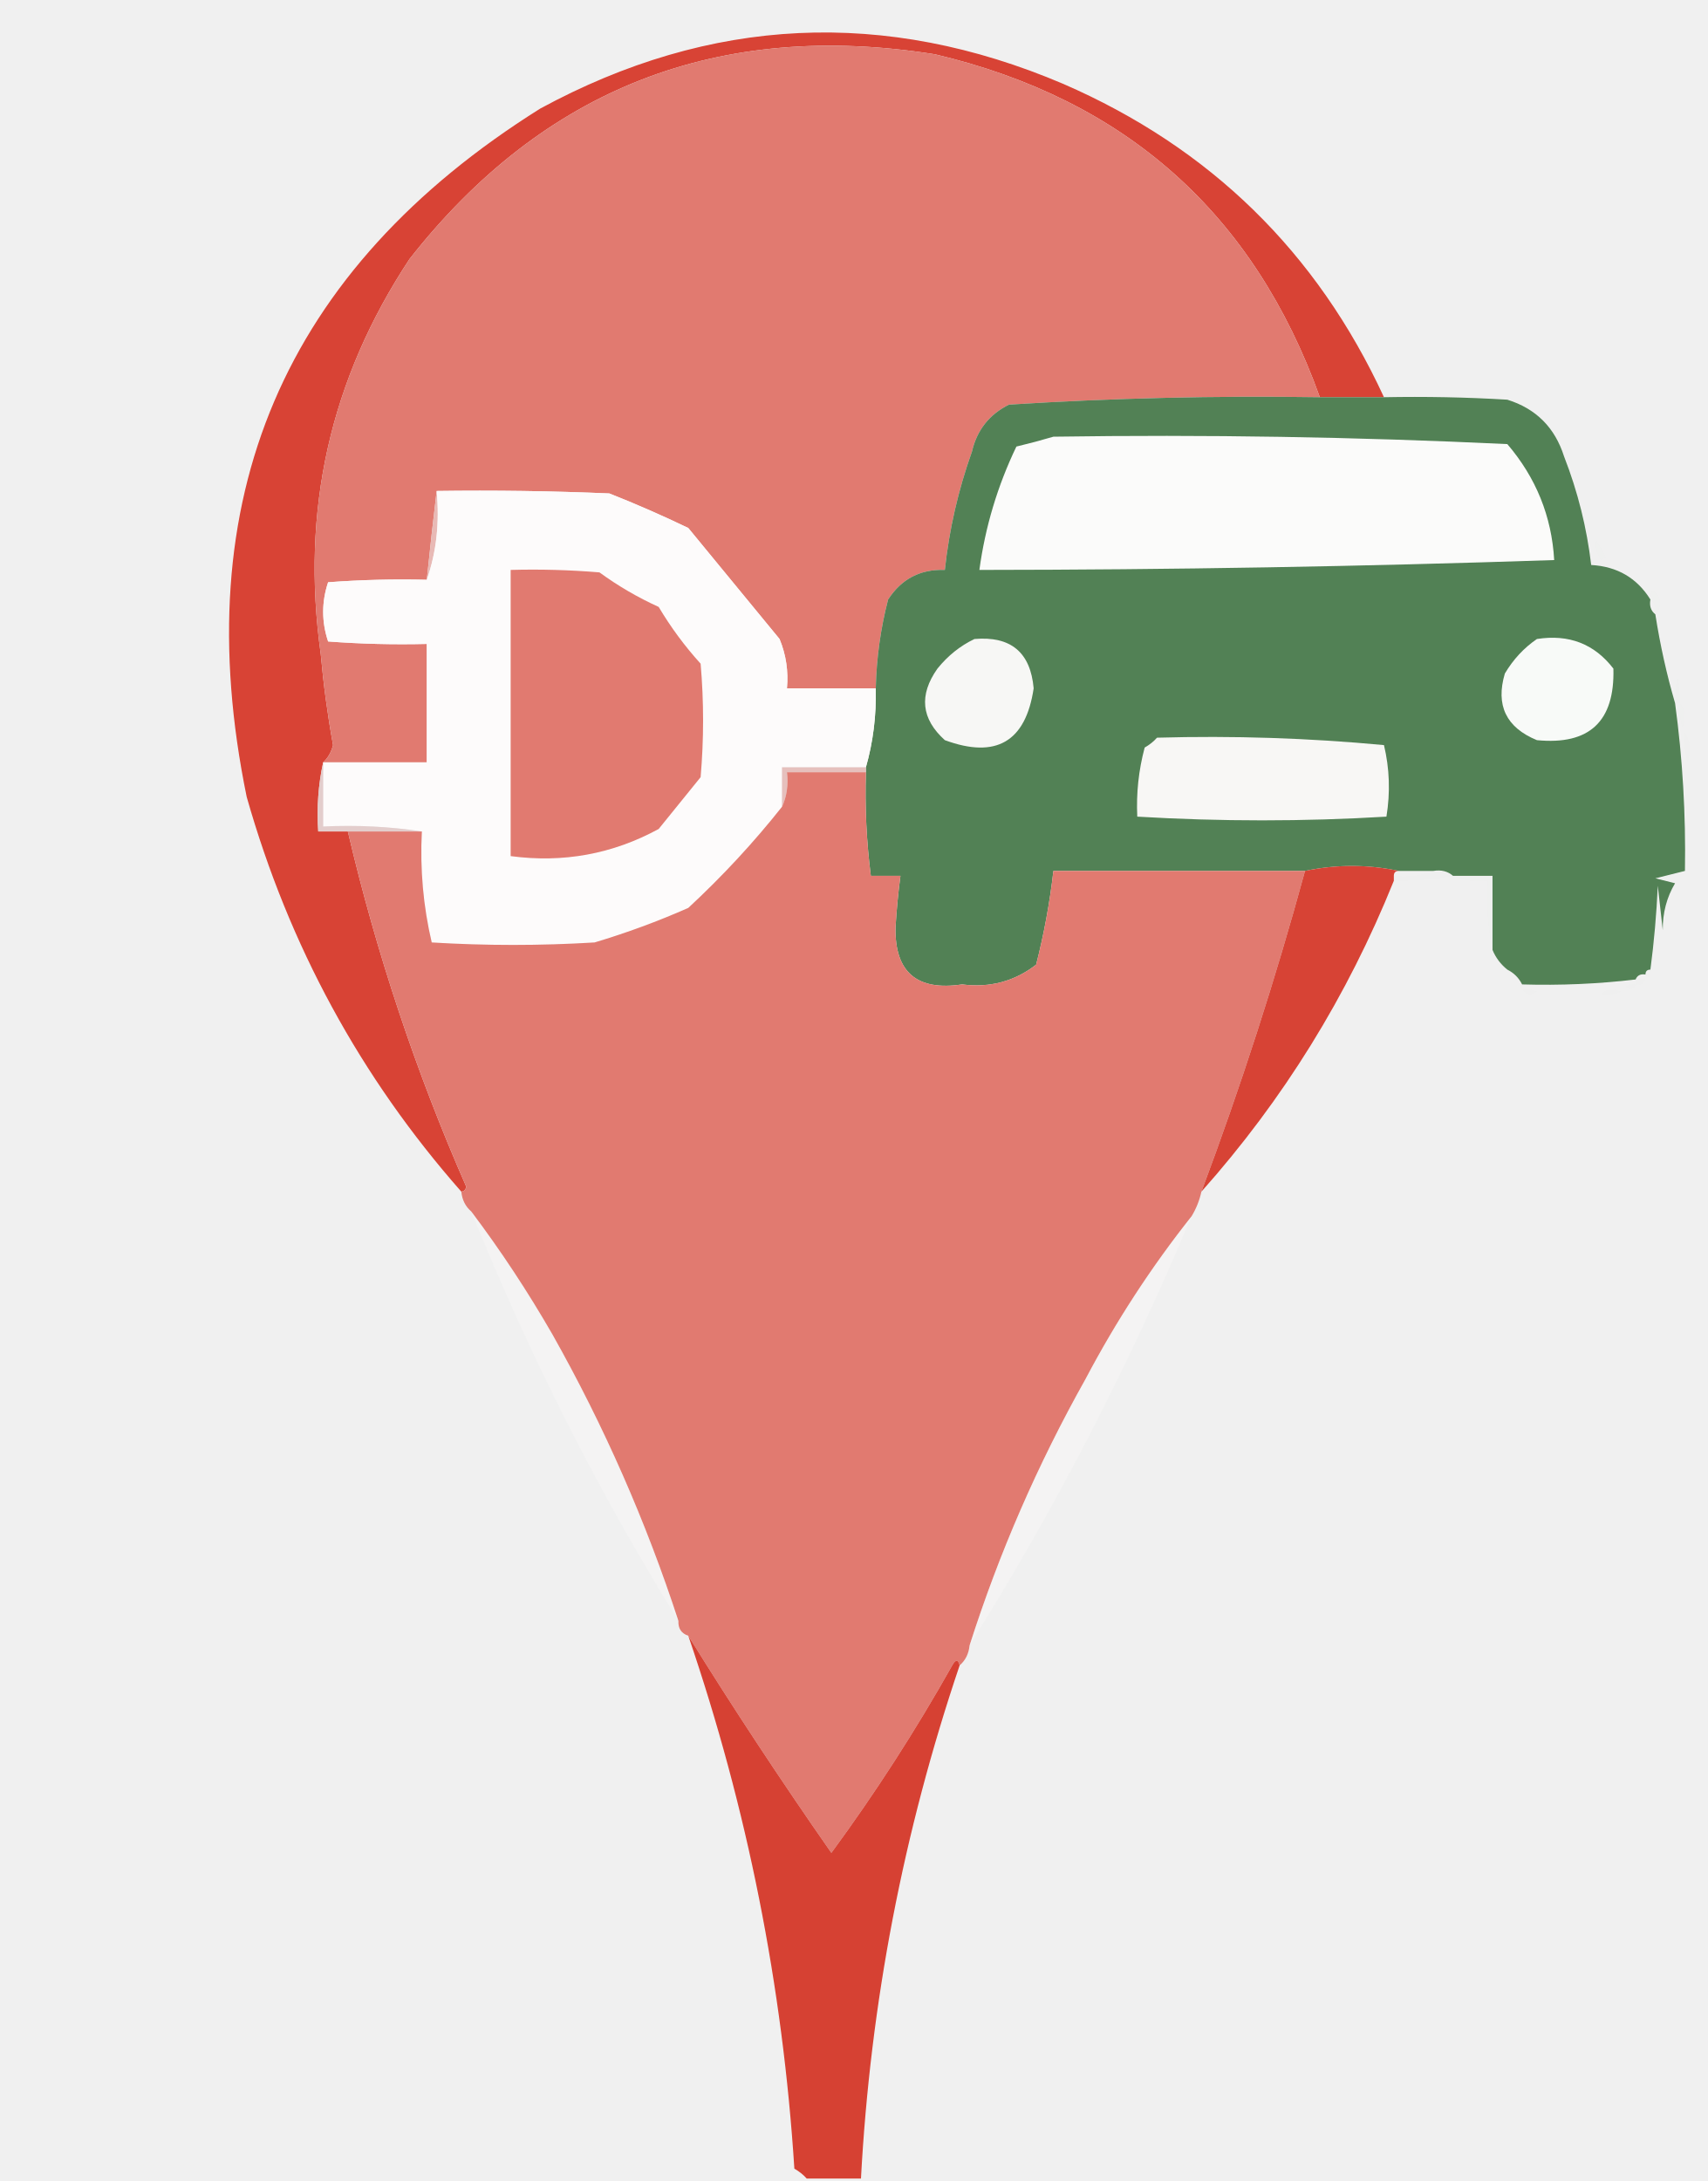
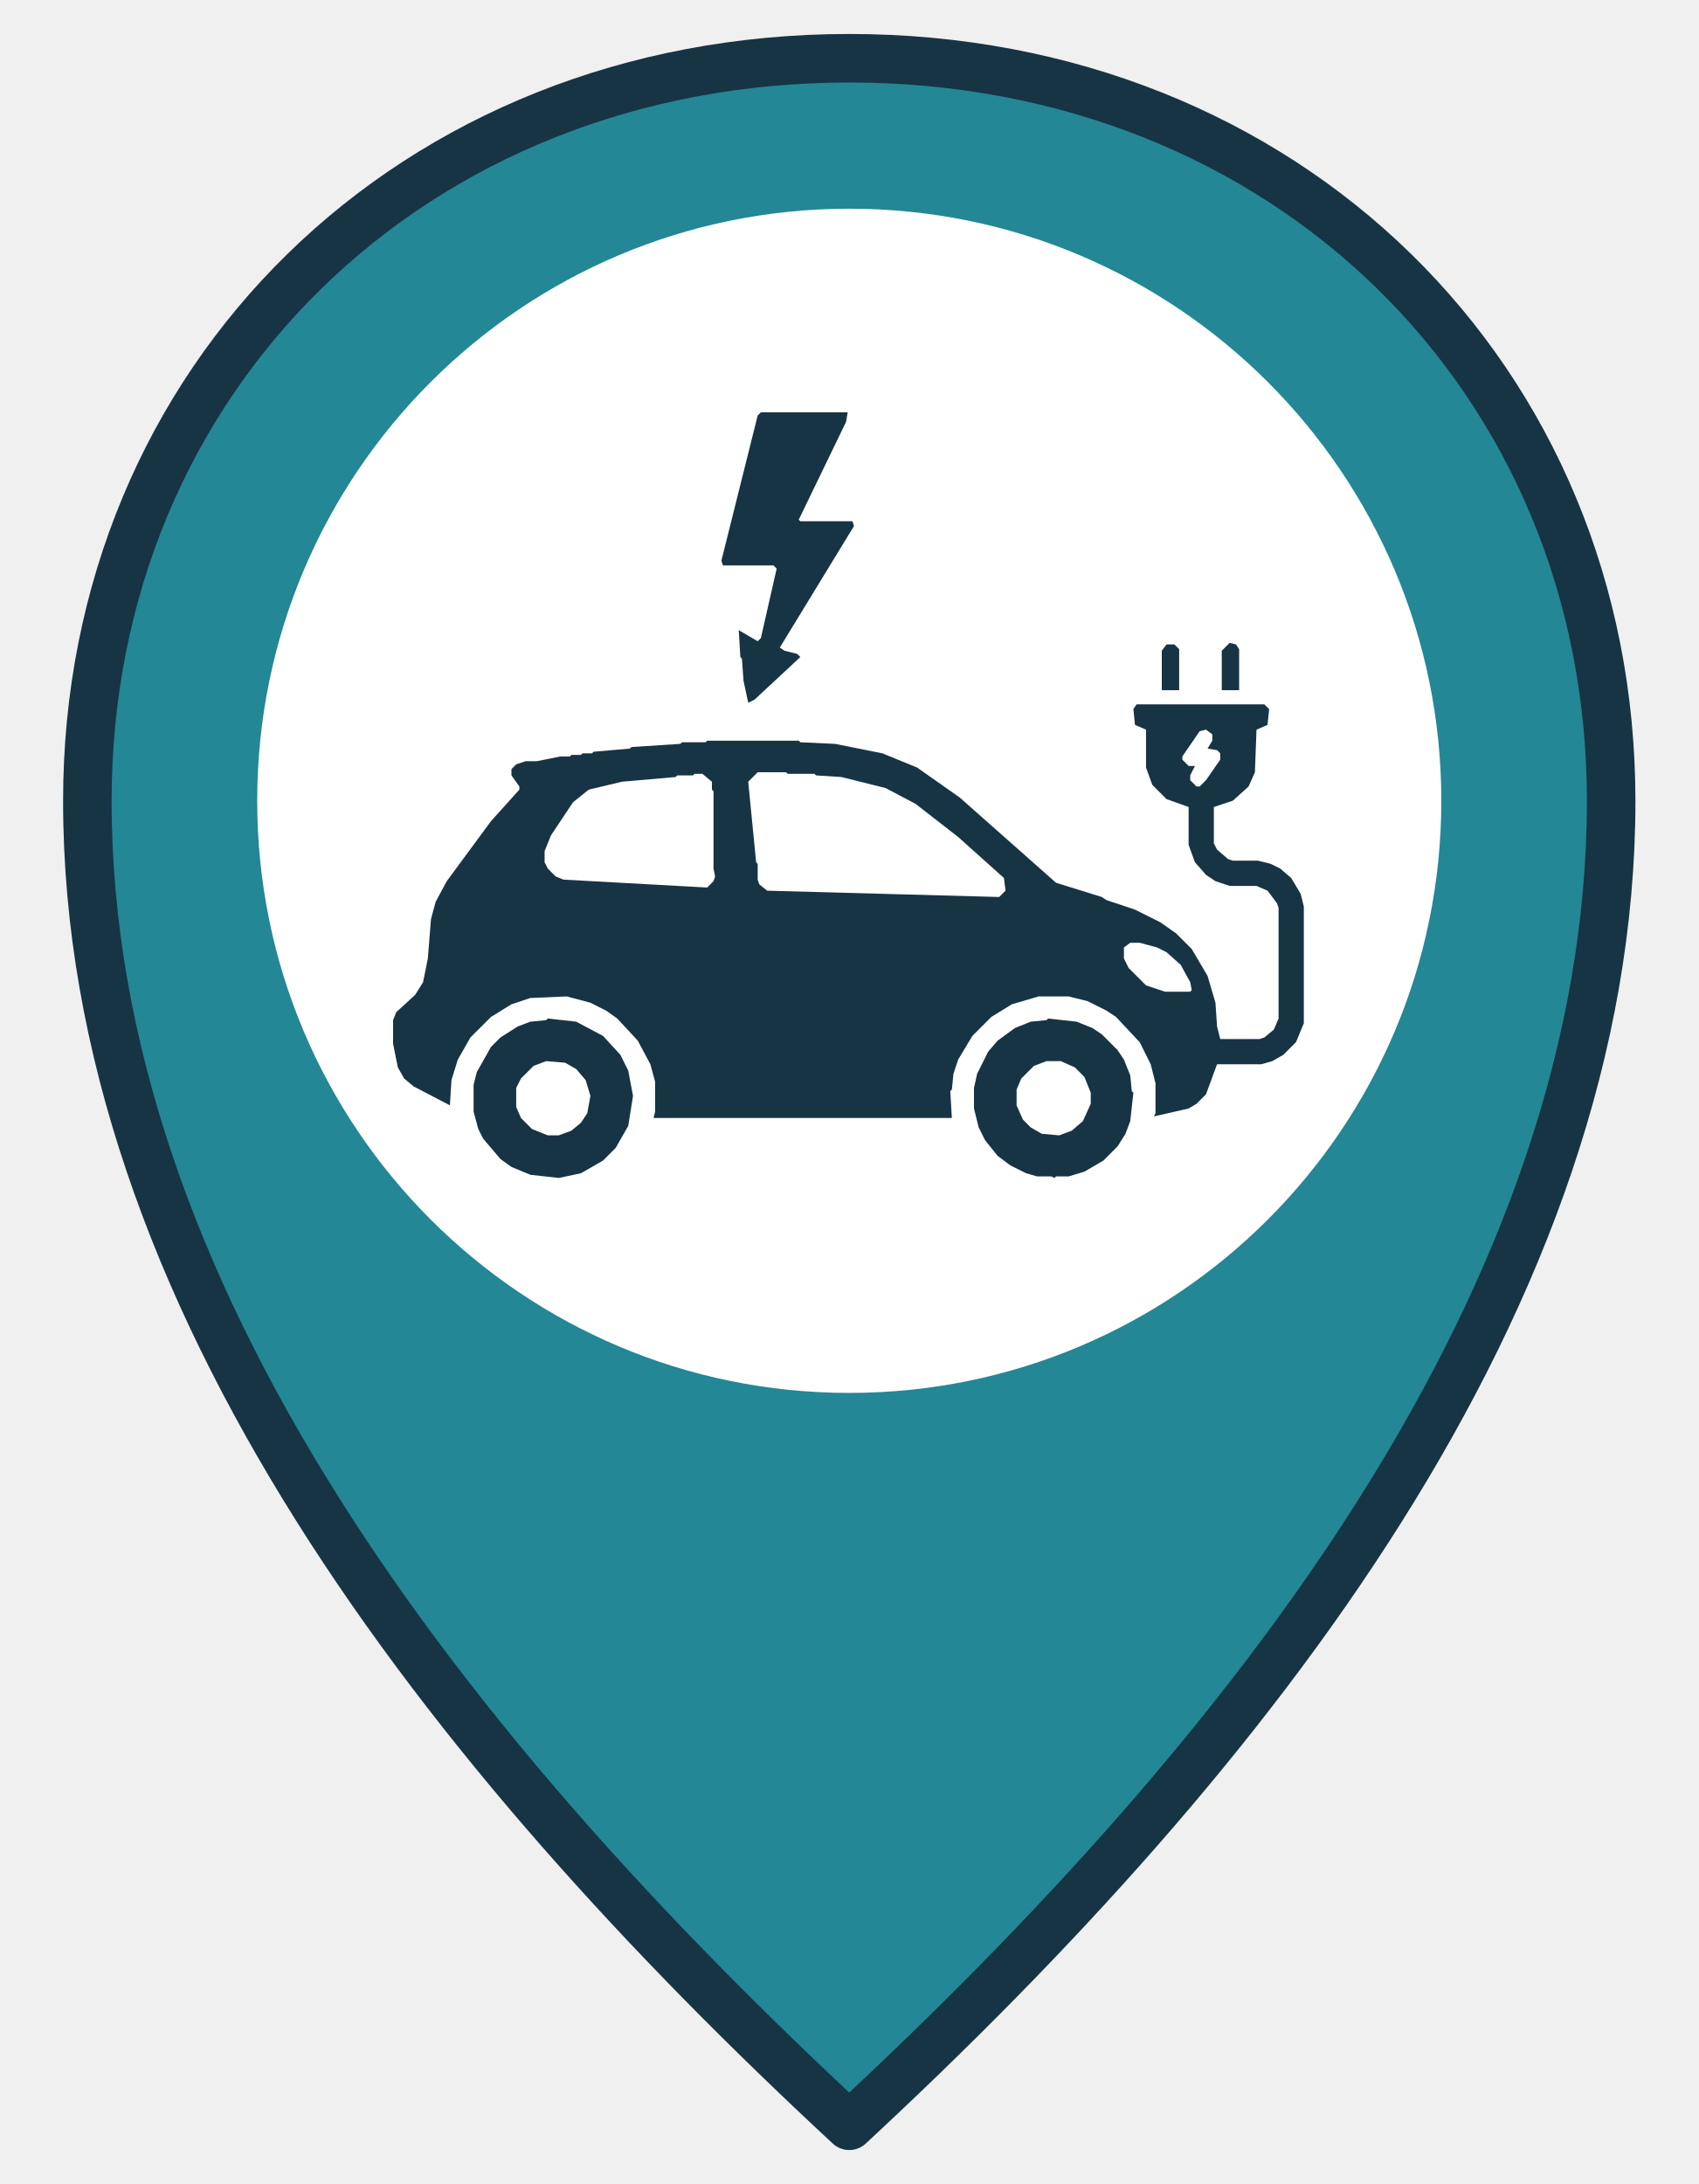
- <svg xmlns="http://www.w3.org/2000/svg" version="1.1" width="346px" height="442px" style="shape-rendering:geometricPrecision; text-rendering:geometricPrecision; image-rendering:optimizeQuality; fill-rule:evenodd; clip-rule:evenodd">
-   <g>
-     <path style="opacity:0.982" fill="#d74032" d="M 280.5,80.5 C 276.167,80.5 271.833,80.5 267.5,80.5C 254.152,43.298 228.152,20.131 189.5,11C 145.666,4.046 110.166,17.879 83,52.5C 66.924,76.812 60.924,103.478 65,132.5C 65.553,138.705 66.386,144.872 67.5,151C 67.138,152.434 66.472,153.601 65.5,154.5C 64.514,158.97 64.18,163.637 64.5,168.5C 66.5,168.5 68.5,168.5 70.5,168.5C 76.295,193.218 84.295,217.218 94.5,240.5C 94.376,241.107 94.043,241.44 93.5,241.5C 73.064,218.311 58.564,191.644 50,161.5C 37.599,101.146 57.432,54.646 109.5,22C 144.015,3.273 179.348,1.606 215.5,17C 245.267,29.934 266.933,51.101 280.5,80.5 Z" />
-   </g>
-   <g>
-     <path style="opacity:1" fill="#e17a70" d="M 267.5,80.5 C 246.477,80.174 225.477,80.674 204.5,82C 200.51,83.99 198.01,87.157 197,91.5C 194.216,99.3 192.383,107.3 191.5,115.5C 186.538,115.322 182.705,117.322 180,121.5C 178.476,127.375 177.643,133.375 177.5,139.5C 171.5,139.5 165.5,139.5 159.5,139.5C 159.816,136.022 159.316,132.688 158,129.5C 151.833,122 145.667,114.5 139.5,107C 134.249,104.472 128.916,102.139 123.5,100C 111.838,99.5 100.171,99.334 88.5,99.5C 87.795,105.399 87.128,111.399 86.5,117.5C 79.825,117.334 73.158,117.5 66.5,118C 65.167,122 65.167,126 66.5,130C 73.158,130.5 79.825,130.666 86.5,130.5C 86.5,138.5 86.5,146.5 86.5,154.5C 79.5,154.5 72.5,154.5 65.5,154.5C 66.472,153.601 67.138,152.434 67.5,151C 66.386,144.872 65.553,138.705 65,132.5C 60.924,103.478 66.924,76.812 83,52.5C 110.166,17.879 145.666,4.046 189.5,11C 228.152,20.131 254.152,43.298 267.5,80.5 Z" />
-   </g>
-   <g>
-     <path style="opacity:0.987" fill="#508053" d="M 267.5,80.5 C 271.833,80.5 276.167,80.5 280.5,80.5C 288.84,80.334 297.173,80.5 305.5,81C 311.307,82.807 315.141,86.641 317,92.5C 319.778,99.61 321.611,106.944 322.5,114.5C 327.784,114.803 331.784,117.137 334.5,121.5C 334.263,122.791 334.596,123.791 335.5,124.5C 336.47,130.698 337.804,136.698 339.5,142.5C 341.03,153.775 341.697,165.108 341.5,176.5C 339.518,176.995 337.518,177.495 335.5,178C 336.833,178.333 338.167,178.667 339.5,179C 337.812,181.825 336.979,184.991 337,188.5C 336.667,185.5 336.333,182.5 336,179.5C 335.742,185.215 335.242,190.882 334.5,196.5C 333.833,196.5 333.5,196.833 333.5,197.5C 332.508,197.328 331.842,197.662 331.5,198.5C 323.876,199.398 316.209,199.731 308.5,199.5C 307.833,198.167 306.833,197.167 305.5,196.5C 305.131,194.559 304.464,192.725 303.5,191C 303.777,186.224 303.777,181.391 303.5,176.5C 298.971,176.034 294.637,176.034 290.5,176.5C 288.167,176.5 285.833,176.5 283.5,176.5C 277.167,175.167 270.833,175.167 264.5,176.5C 247.5,176.5 230.5,176.5 213.5,176.5C 212.762,182.931 211.595,189.265 210,195.5C 205.614,198.888 200.614,200.221 195,199.5C 185.852,200.869 181.352,197.036 181.5,188C 181.707,184.477 182.04,180.977 182.5,177.5C 180.5,177.5 178.5,177.5 176.5,177.5C 175.614,170.543 175.28,163.543 175.5,156.5C 175.5,156.167 175.5,155.833 175.5,155.5C 176.957,150.402 177.624,145.069 177.5,139.5C 177.643,133.375 178.476,127.375 180,121.5C 182.705,117.322 186.538,115.322 191.5,115.5C 192.383,107.3 194.216,99.3 197,91.5C 198.01,87.157 200.51,83.99 204.5,82C 225.477,80.674 246.477,80.174 267.5,80.5 Z M 290.5,176.5 C 294.637,176.034 298.971,176.034 303.5,176.5C 303.777,181.391 303.777,186.224 303.5,191C 304.464,192.725 305.131,194.559 305.5,196.5C 304.143,195.41 303.143,194.076 302.5,192.5C 302.5,187.5 302.5,182.5 302.5,177.5C 299.833,177.5 297.167,177.5 294.5,177.5C 293.432,176.566 292.099,176.232 290.5,176.5 Z" />
-   </g>
-   <g>
-     <path style="opacity:0.008" fill="#4e8052" d="M 309.5,80.5 C 310.833,81.167 310.833,81.167 309.5,80.5 Z" />
-   </g>
-   <g>
-     <path style="opacity:1" fill="#fbfbfa" d="M 213.5,88.5 C 244.208,88.039 274.875,88.539 305.5,90C 311.328,96.815 314.495,104.648 315,113.5C 276.242,114.804 237.409,115.47 198.5,115.5C 199.681,106.789 202.181,98.456 206,90.5C 208.607,89.877 211.107,89.21 213.5,88.5 Z" />
-   </g>
-   <g>
-     <path style="opacity:1" fill="#e8b9b5" d="M 88.5,99.5 C 89.12,105.926 88.453,111.926 86.5,117.5C 87.128,111.399 87.795,105.399 88.5,99.5 Z" />
-   </g>
-   <g>
-     <path style="opacity:1" fill="#fdfbfb" d="M 88.5,99.5 C 100.171,99.334 111.838,99.5 123.5,100C 128.916,102.139 134.249,104.472 139.5,107C 145.667,114.5 151.833,122 158,129.5C 159.316,132.688 159.816,136.022 159.5,139.5C 165.5,139.5 171.5,139.5 177.5,139.5C 177.624,145.069 176.957,150.402 175.5,155.5C 169.833,155.5 164.167,155.5 158.5,155.5C 158.5,158.167 158.5,160.833 158.5,163.5C 152.74,170.764 146.407,177.597 139.5,184C 133.321,186.727 126.987,189.06 120.5,191C 109.5,191.667 98.5,191.667 87.5,191C 85.778,183.645 85.112,176.145 85.5,168.5C 79.021,167.509 72.354,167.176 65.5,167.5C 65.5,163.167 65.5,158.833 65.5,154.5C 72.5,154.5 79.5,154.5 86.5,154.5C 86.5,146.5 86.5,138.5 86.5,130.5C 79.825,130.666 73.158,130.5 66.5,130C 65.167,126 65.167,122 66.5,118C 73.158,117.5 79.825,117.334 86.5,117.5C 88.453,111.926 89.12,105.926 88.5,99.5 Z" />
-   </g>
-   <g>
-     <path style="opacity:0.006" fill="#4f8052" d="M 323.5,109.5 C 324.249,110.531 324.915,111.698 325.5,113C 325.167,113.167 324.833,113.333 324.5,113.5C 323.571,112.311 323.238,110.978 323.5,109.5 Z" />
-   </g>
-   <g>
-     <path style="opacity:1" fill="#e17a70" d="M 103.5,115.5 C 109.509,115.334 115.509,115.501 121.5,116C 125.241,118.732 129.241,121.066 133.5,123C 135.948,127.115 138.781,130.948 142,134.5C 142.667,142.167 142.667,149.833 142,157.5C 139.167,161 136.333,164.5 133.5,168C 124.169,173.088 114.169,174.921 103.5,173.5C 103.5,154.167 103.5,134.833 103.5,115.5 Z" />
-   </g>
-   <g>
-     <path style="opacity:0.007" fill="#4f8053" d="M 335.5,124.5 C 335.737,123.209 335.404,122.209 334.5,121.5C 334.393,119.621 334.893,119.288 336,120.5C 336.765,122.066 336.598,123.399 335.5,124.5 Z" />
-   </g>
-   <g>
-     <path style="opacity:1" fill="#f7f7f5" d="M 197.5,129.5 C 204.863,128.867 208.863,132.2 209.5,139.5C 207.887,150.328 201.887,153.828 191.5,150C 186.71,145.689 186.21,140.855 190,135.5C 192.114,132.879 194.614,130.879 197.5,129.5 Z" />
-   </g>
-   <g>
-     <path style="opacity:0.999" fill="#f8faf8" d="M 311.5,129.5 C 317.981,128.487 323.148,130.487 327,135.5C 327.297,146.204 322.13,151.037 311.5,150C 305.261,147.435 303.094,142.935 305,136.5C 306.694,133.642 308.861,131.309 311.5,129.5 Z" />
-   </g>
-   <g>
-     <path style="opacity:0.008" fill="#4e8052" d="M 340.5,142.5 C 340.167,142.5 339.833,142.5 339.5,142.5C 339.833,135.833 340.167,135.833 340.5,142.5 Z" />
-   </g>
-   <g>
-     <path style="opacity:0.007" fill="#4f8052" d="M 340.5,142.5 C 341.613,143.946 341.78,145.613 341,147.5C 340.506,145.866 340.34,144.199 340.5,142.5 Z" />
-   </g>
-   <g>
-     <path style="opacity:0.008" fill="#4f8053" d="M 341.5,148.5 C 342.622,150.288 342.789,152.288 342,154.5C 341.505,152.527 341.338,150.527 341.5,148.5 Z" />
-   </g>
-   <g>
-     <path style="opacity:1" fill="#f8f7f5" d="M 234.5,149.5 C 249.891,149.065 265.225,149.565 280.5,151C 281.635,155.748 281.802,160.581 281,165.5C 264.233,166.504 247.4,166.504 230.5,165.5C 230.275,160.752 230.775,156.085 232,151.5C 232.995,150.934 233.828,150.267 234.5,149.5 Z" />
-   </g>
-   <g>
-     <path style="opacity:1" fill="#e6c0bd" d="M 175.5,155.5 C 175.5,155.833 175.5,156.167 175.5,156.5C 170.167,156.5 164.833,156.5 159.5,156.5C 159.802,159.059 159.468,161.393 158.5,163.5C 158.5,160.833 158.5,158.167 158.5,155.5C 164.167,155.5 169.833,155.5 175.5,155.5 Z" />
-   </g>
-   <g>
-     <path style="opacity:1" fill="#e17a70" d="M 175.5,156.5 C 175.28,163.543 175.614,170.543 176.5,177.5C 178.5,177.5 180.5,177.5 182.5,177.5C 182.04,180.977 181.707,184.477 181.5,188C 181.352,197.036 185.852,200.869 195,199.5C 200.614,200.221 205.614,198.888 210,195.5C 211.595,189.265 212.762,182.931 213.5,176.5C 230.5,176.5 247.5,176.5 264.5,176.5C 258.496,198.511 251.496,220.178 243.5,241.5C 243.107,243.284 242.441,244.95 241.5,246.5C 233.362,256.752 226.195,267.752 220,279.5C 210.306,296.77 202.472,314.77 196.5,333.5C 196.34,335.153 195.674,336.486 194.5,337.5C 194.19,336.262 193.69,336.262 193,337.5C 185.568,350.713 177.401,363.38 168.5,375.5C 158.148,360.658 148.482,345.992 139.5,331.5C 138.094,331.027 137.427,330.027 137.5,328.5C 130.951,308.394 122.451,289.06 112,270.5C 106.973,261.759 101.473,253.425 95.5,245.5C 94.326,244.486 93.66,243.153 93.5,241.5C 94.043,241.44 94.376,241.107 94.5,240.5C 84.295,217.218 76.295,193.218 70.5,168.5C 75.5,168.5 80.5,168.5 85.5,168.5C 85.112,176.145 85.778,183.645 87.5,191C 98.5,191.667 109.5,191.667 120.5,191C 126.987,189.06 133.321,186.727 139.5,184C 146.407,177.597 152.74,170.764 158.5,163.5C 159.468,161.393 159.802,159.059 159.5,156.5C 164.833,156.5 170.167,156.5 175.5,156.5 Z" />
-   </g>
-   <g>
-     <path style="opacity:1" fill="#e3cdcc" d="M 65.5,154.5 C 65.5,158.833 65.5,163.167 65.5,167.5C 72.354,167.176 79.021,167.509 85.5,168.5C 80.5,168.5 75.5,168.5 70.5,168.5C 68.5,168.5 66.5,168.5 64.5,168.5C 64.18,163.637 64.514,158.97 65.5,154.5 Z" />
-   </g>
-   <g>
-     <path style="opacity:0.982" fill="#d64032" d="M 283.5,176.5 C 282.833,176.5 282.5,176.833 282.5,177.5C 282.5,177.833 282.5,178.167 282.5,178.5C 273.094,201.867 260.094,222.867 243.5,241.5C 251.496,220.178 258.496,198.511 264.5,176.5C 270.833,175.167 277.167,175.167 283.5,176.5 Z" />
-   </g>
-   <g>
-     <path style="opacity:0.004" fill="#4f7f52" d="M 290.5,176.5 C 292.099,176.232 293.432,176.566 294.5,177.5C 290.865,178.229 286.865,178.562 282.5,178.5C 282.5,178.167 282.5,177.833 282.5,177.5C 285.385,177.806 288.052,177.473 290.5,176.5 Z" />
-   </g>
-   <g>
-     <path style="opacity:0.004" fill="#4e8052" d="M 341.5,176.5 C 342.833,177.167 342.833,177.167 341.5,176.5 Z" />
-   </g>
-   <g>
-     <path style="opacity:0.004" fill="#4f8052" d="M 294.5,177.5 C 297.167,177.5 299.833,177.5 302.5,177.5C 302.5,182.5 302.5,187.5 302.5,192.5C 301.514,188.03 301.181,183.363 301.5,178.5C 298.941,178.802 296.607,178.468 294.5,177.5 Z" />
-   </g>
-   <g>
-     <path style="opacity:0.004" fill="#4e8052" d="M 341.5,177.5 C 340.833,178.167 340.833,178.167 341.5,177.5 Z" />
-   </g>
-   <g>
-     <path style="opacity:0.008" fill="#4f8052" d="M 334.5,196.5 C 335.833,197.167 335.833,197.167 334.5,196.5 Z" />
-   </g>
-   <g>
-     <path style="opacity:0.004" fill="#4f8052" d="M 333.5,197.5 C 333.833,197.5 334.167,197.5 334.5,197.5C 334.315,198.17 333.981,198.17 333.5,197.5 Z" />
-   </g>
-   <g>
-     <path style="opacity:0.008" fill="#4f8052" d="M 331.5,199.5 C 331.5,199.167 331.5,198.833 331.5,198.5C 332.167,198.5 332.833,198.5 333.5,198.5C 333.158,199.338 332.492,199.672 331.5,199.5 Z" />
-   </g>
-   <g>
-     <path style="opacity:0.008" fill="#4f8052" d="M 308.5,199.5 C 308.5,199.833 308.5,200.167 308.5,200.5C 307.83,200.019 307.83,199.685 308.5,199.5 Z" />
-   </g>
-   <g>
-     <path style="opacity:0.008" fill="#4e8052" d="M 331.5,199.5 C 331.103,200.525 330.437,200.692 329.5,200C 330.094,199.536 330.761,199.369 331.5,199.5 Z" />
-   </g>
-   <g>
-     <path style="opacity:0.008" fill="#4f8052" d="M 308.5,200.5 C 309.552,200.351 310.552,200.517 311.5,201C 310.251,201.74 309.251,201.573 308.5,200.5 Z" />
-   </g>
-   <g>
-     <path style="opacity:0.008" fill="#4f8053" d="M 324.5,201.5 C 325.601,200.402 326.934,200.235 328.5,201C 327.207,201.49 325.873,201.657 324.5,201.5 Z" />
-   </g>
-   <g>
-     <path style="opacity:0.235" fill="#fefcfc" d="M 95.5,245.5 C 101.473,253.425 106.973,261.759 112,270.5C 122.451,289.06 130.951,308.394 137.5,328.5C 121.152,302.138 107.152,274.471 95.5,245.5 Z" />
-   </g>
-   <g>
-     <path style="opacity:0.238" fill="#fefcfb" d="M 241.5,246.5 C 228.823,276.858 213.823,305.858 196.5,333.5C 202.472,314.77 210.306,296.77 220,279.5C 226.195,267.752 233.362,256.752 241.5,246.5 Z" />
-   </g>
-   <g>
-     <path style="opacity:0.985" fill="#d63f31" d="M 194.5,337.5 C 183.074,371.294 176.408,405.961 174.5,441.5C 170.833,441.5 167.167,441.5 163.5,441.5C 162.828,440.733 161.995,440.066 161,439.5C 158.638,402.526 151.472,366.526 139.5,331.5C 148.482,345.992 158.148,360.658 168.5,375.5C 177.401,363.38 185.568,350.713 193,337.5C 193.69,336.262 194.19,336.262 194.5,337.5 Z" />
-   </g>
+ <svg xmlns="http://www.w3.org/2000/svg" width="350" height="450" viewBox="0 0 350 450">
+   <path d="M175 12 C85 12 18 78 18 165 C18 267 92 361 175 438 C258 361 332 267 332 165 C332 78 265 12 175 12 Z" fill="#238795" stroke="#173444" stroke-width="10" stroke-linejoin="round" />
+   <circle cx="175" cy="165" r="122" fill="#ffffff" />
+   <path d="M215.98 209.86 L215.66 210.19 L212.4 210.51 L209.15 211.81 L205.57 214.42 L203.62 216.69 L201.35 221.25 L200.7 224.17 L200.7 228.4 L201.67 232.3 L202.97 234.91 L205.57 238.16 L208.18 240.11 L211.43 241.74 L213.71 242.39 L216.63 242.39 L217.28 242.71 L217.61 242.39 L220.21 242.39 L223.46 241.41 L227.37 239.13 L230.29 236.21 L231.92 233.61 L232.9 231.0 L233.55 225.15 L233.22 224.82 L232.9 221.57 L231.6 218.32 L230.29 216.37 L227.04 213.11 L225.09 211.81 L221.84 210.51Z M215.66 218.64 L218.58 218.64 L221.51 219.94 L223.46 221.9 L224.76 225.15 L224.76 227.43 L223.14 231.0 L220.86 232.96 L218.26 233.93 L214.68 233.61 L212.4 232.3 L210.78 230.68 L209.48 227.75 L209.48 224.5 L210.45 222.22 L213.06 219.62Z M112.88 209.86 L112.55 210.19 L109.3 210.51 L106.7 211.49 L103.12 213.76 L101.17 215.72 L98.24 220.92 L97.59 223.52 L97.59 229.05 L98.56 232.63 L99.54 234.58 L103.12 238.81 L105.39 240.44 L109.3 242.06 L115.15 242.71 L119.71 241.74 L124.26 239.13 L126.86 236.53 L129.46 231.98 L130.44 225.8 L129.46 220.6 L127.84 217.34 L124.26 213.44 L118.73 210.51Z M112.55 218.64 L116.45 218.97 L118.73 220.27 L120.68 222.55 L121.66 225.8 L121.01 229.38 L119.71 231.33 L117.75 232.96 L115.15 233.93 L112.88 233.93 L109.62 232.63 L107.35 230.35 L106.37 228.08 L106.37 224.17 L107.35 222.22 L109.95 219.62Z M261.52 146.11 L260.54 145.13 L234.2 145.13 L233.55 146.11 L233.87 149.36 L236.15 150.34 L236.15 158.15 L237.45 161.72 L240.38 164.65 L244.93 166.28 L244.93 174.08 L246.23 177.66 L248.51 180.26 L250.46 181.56 L253.39 182.54 L258.92 182.54 L261.19 183.52 L263.15 186.12 L263.47 187.09 L263.47 209.86 L262.49 212.14 L260.54 213.76 L259.57 214.09 L251.44 214.09 L250.79 211.49 L250.46 206.61 L248.83 201.08 L245.58 195.55 L242.33 192.3 L239.08 190.02 L233.87 187.42 L228.02 185.47 L227.04 184.82 L217.61 181.89 L197.77 164.33 L188.99 158.15 L181.83 155.22 L172.07 153.27 L164.92 152.94 L164.59 152.62 L145.73 152.62 L145.4 152.94 L140.52 152.94 L140.2 153.27 L130.11 153.92 L129.79 154.24 L122.31 154.89 L121.98 155.22 L120.03 155.22 L119.71 155.54 L117.75 155.54 L117.43 155.87 L115.48 155.87 L110.6 156.84 L108.32 156.84 L106.37 157.49 L105.39 158.47 L105.39 159.77 L107.02 162.05 L107.02 162.7 L101.17 169.2 L92.06 181.56 L89.78 185.79 L88.81 189.37 L88.16 197.5 L87.18 202.38 L85.55 204.98 L81.65 208.56 L81.0 210.19 L81.0 215.07 L81.98 219.94 L83.28 222.22 L85.23 223.85 L92.71 227.75 L93.03 222.55 L94.34 218.32 L96.94 213.76 L101.17 209.54 L105.39 206.93 L109.3 205.63 L116.78 205.31 L121.66 206.61 L124.91 208.24 L127.19 209.86 L131.42 214.42 L134.02 219.29 L134.99 222.87 L134.99 229.05 L134.67 230.35 L196.14 230.35 L195.82 224.82 L196.14 224.5 L196.47 221.25 L197.44 218.32 L200.37 213.44 L204.27 209.54 L208.5 206.93 L214.03 205.31 L220.21 205.31 L224.11 206.28 L228.02 208.24 L229.97 209.54 L234.85 214.74 L237.12 219.29 L238.1 223.2 L238.1 229.38 L237.78 230.03 L244.93 228.4 L246.56 227.43 L248.51 225.47 L250.79 219.29 L259.89 219.29 L262.17 218.64 L264.45 217.34 L267.05 214.74 L268.67 210.84 L268.67 186.77 L268.02 184.17 L266.07 180.91 L263.8 178.96 L261.84 177.99 L259.24 177.34 L254.04 177.34 L253.06 177.01 L250.79 175.06 L250.13 173.76 L250.13 166.28 L254.04 164.98 L257.29 162.05 L258.59 159.12 L258.92 150.34 L261.19 149.36Z M231.6 195.22 L232.9 194.25 L234.85 194.25 L238.43 195.22 L240.38 196.2 L243.3 198.8 L245.26 202.38 L245.58 204.01 L245.26 204.33 L240.05 204.33 L236.15 203.03 L232.57 199.45 L231.6 197.5Z M146.7 161.07 L146.7 162.7 L147.03 163.02 L147.03 178.96 L147.35 180.59 L147.03 181.56 L145.73 182.87 L116.13 181.24 L114.5 180.59 L112.88 178.96 L112.22 177.66 L112.22 175.38 L113.53 172.13 L118.08 165.3 L121.33 162.7 L128.16 161.07 L139.22 160.1 L139.55 159.77 L142.8 159.77 L143.12 159.45 L144.75 159.45Z M154.18 161.07 L156.13 159.12 L161.99 159.12 L162.31 159.45 L167.84 159.45 L168.17 159.77 L173.37 160.1 L182.48 162.37 L188.66 165.63 L197.44 172.46 L206.88 180.91 L207.2 183.52 L205.9 184.82 L158.09 183.52 L156.46 182.21 L156.13 181.24 L156.13 177.99 L155.81 177.66Z M248.51 150.34 L249.81 151.31 L249.81 152.62 L248.83 154.24 L250.79 154.57 L251.44 155.22 L251.44 156.52 L248.51 160.75 L247.21 162.05 L246.56 162.05 L245.26 160.75 L245.26 159.77 L246.23 157.82 L244.93 157.82 L243.63 156.52 L243.63 155.87 L247.21 150.66Z M240.38 132.78 L239.4 134.08 L239.4 142.21 L242.98 142.21 L242.98 133.75 L242.0 132.78Z M253.39 132.45 L251.76 134.08 L251.76 142.21 L255.34 142.21 L255.34 133.75 L254.69 132.78Z M174.67 84.96 L156.79 84.96 L156.13 85.61 L148.65 115.54 L148.98 116.51 L159.39 116.51 L160.04 117.16 L156.79 131.47 L156.13 132.12 L152.23 129.85 L152.56 135.38 L152.88 135.7 L153.21 140.26 L154.18 144.81 L155.48 144.16 L164.92 135.38 L164.27 134.73 L161.66 134.08 L160.69 133.43 L175.98 108.38 L175.65 107.4 L164.92 107.4 L164.59 107.08 L174.35 86.91Z" fill="#173444" fill-rule="evenodd" />
</svg>
